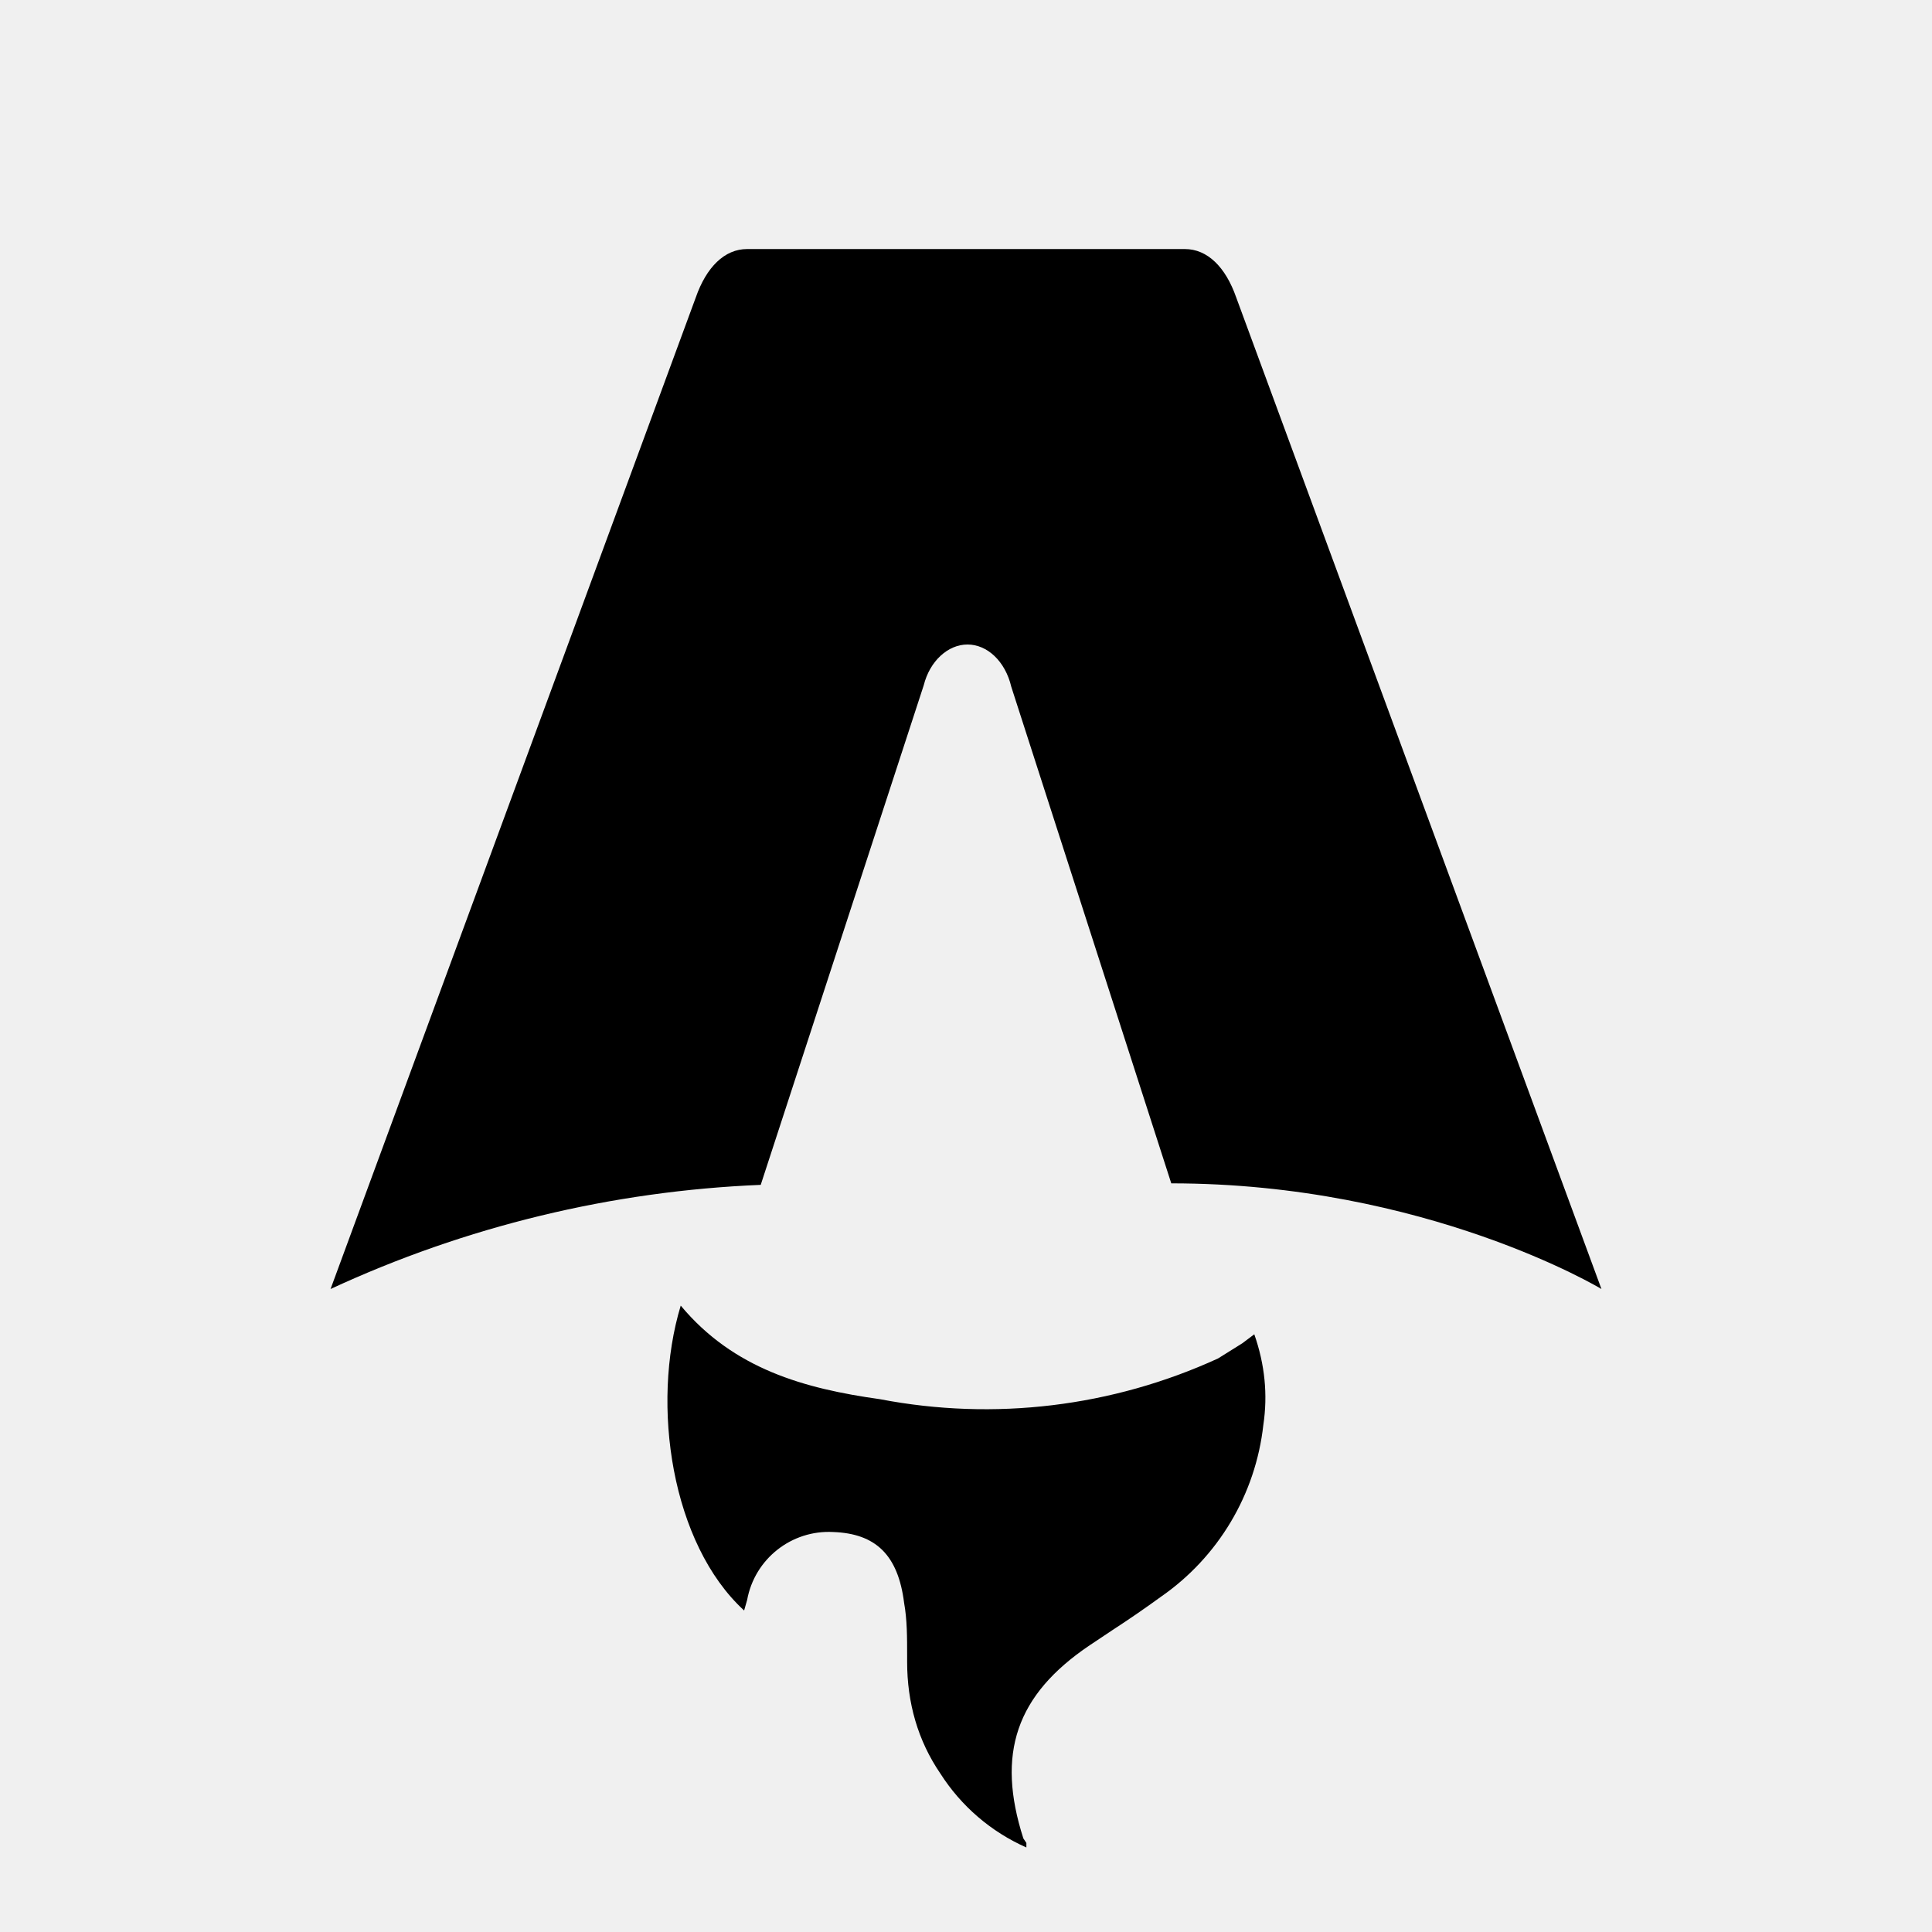
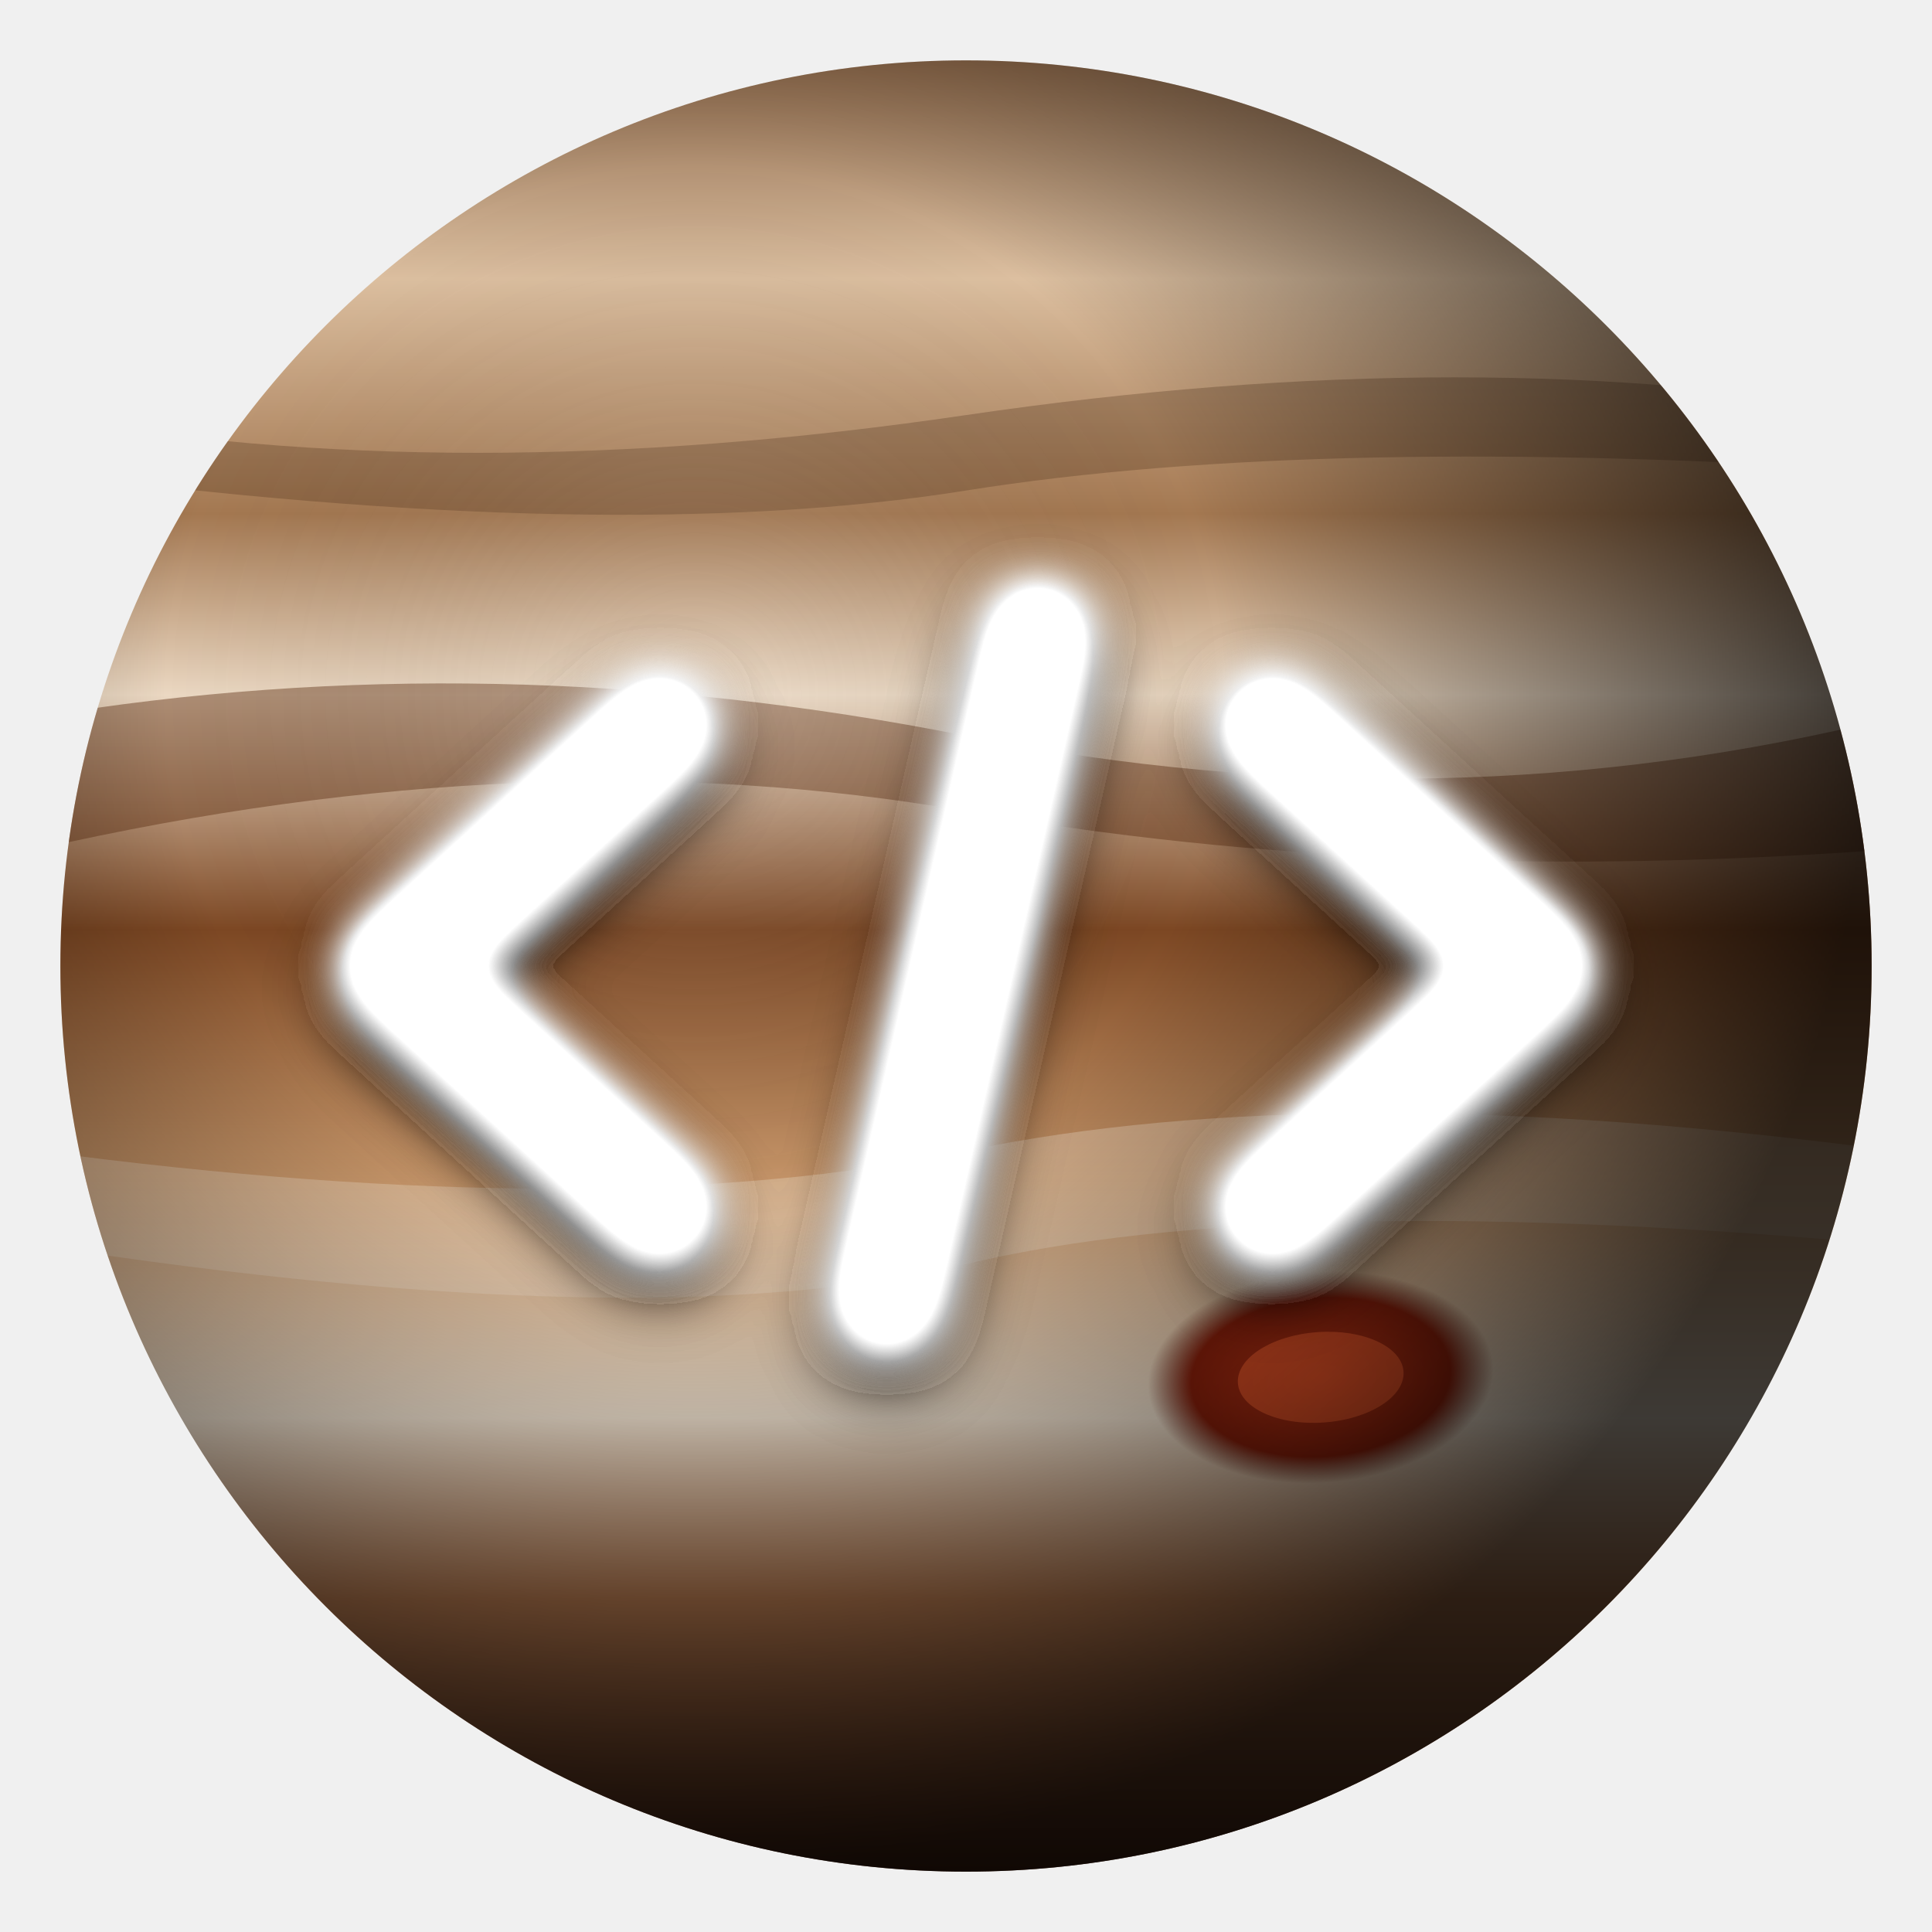
- <svg xmlns="http://www.w3.org/2000/svg" fill="none" viewBox="0 0 128 128">
-   <path d="M50.4 78.5a75.1 75.1 0 0 0-28.5 6.9l24.2-65.7c.7-2 1.9-3.2 3.4-3.2h29c1.5 0 2.7 1.2 3.4 3.2l24.2 65.7s-11.6-7-28.5-7L67 45.5c-.4-1.7-1.6-2.8-2.9-2.8-1.3 0-2.5 1.1-2.9 2.7L50.4 78.5Zm-1.1 28.2Zm-4.2-20.2c-2 6.6-.6 15.8 4.2 20.2a17.5 17.5 0 0 1 .2-.7 5.5 5.5 0 0 1 5.7-4.5c2.8.1 4.3 1.5 4.7 4.7.2 1.1.2 2.3.2 3.5v.4c0 2.7.7 5.2 2.2 7.4a13 13 0 0 0 5.7 4.9v-.3l-.2-.3c-1.8-5.6-.5-9.5 4.4-12.8l1.5-1a73 73 0 0 0 3.2-2.2 16 16 0 0 0 6.8-11.4c.3-2 .1-4-.6-6l-.8.6-1.6 1a37 37 0 0 1-22.4 2.7c-5-.7-9.7-2-13.2-6.2Z" />
-   <style>
-         path { fill: #000; }
-         @media (prefers-color-scheme: dark) {
-             path { fill: #FFF; }
-         }
-     </style>
+ <svg xmlns="http://www.w3.org/2000/svg" viewBox="0 0 512 512" width="100%" height="100%" fill="none">
+   <defs>
+     <linearGradient id="jupiterAtmosphere" x1="0%" y1="0%" x2="0%" y2="100%">
+       <stop offset="0%" stop-color="#8c684a" />
+       <stop offset="12%" stop-color="#dcbfa0" />
+       <stop offset="25%" stop-color="#a47851" />
+       <stop offset="35%" stop-color="#ebd8c2" />
+       <stop offset="48%" stop-color="#7c4723" />
+       <stop offset="62%" stop-color="#c9986b" />
+       <stop offset="75%" stop-color="#f5e6d3" />
+       <stop offset="85%" stop-color="#b0754c" />
+       <stop offset="100%" stop-color="#402010" />
+     </linearGradient>
+     <radialGradient id="sphereShading" cx="35%" cy="35%" r="65%">
+       <stop offset="0%" stop-color="#ffffff" stop-opacity="0.15" />
+       <stop offset="45%" stop-color="#000000" stop-opacity="0" />
+       <stop offset="100%" stop-color="#000000" stop-opacity="0.75" />
+     </radialGradient>
+     <radialGradient id="redSpot" cx="50%" cy="50%" r="50%">
+       <stop offset="0%" stop-color="#cc3a18" />
+       <stop offset="75%" stop-color="#8c200b" />
+       <stop offset="100%" stop-color="#541004" stop-opacity="0" />
+     </radialGradient>
+     <filter id="codeSignatureFilter" x="-50%" y="-50%" width="200%" height="200%">
+       <feDropShadow dx="0" dy="6" stdDeviation="8" flood-color="#000000" flood-opacity="0.95" />
+       <feGaussianBlur stdDeviation="6" result="blur" />
+       <feComponentTransfer in="blur" result="brightGlow">
+         <feFuncA type="linear" slope="2.5" />
+       </feComponentTransfer>
+       <feMerge>
+         <feMergeNode in="brightGlow" />
+         <feMergeNode in="SourceGraphic" />
+       </feMerge>
+     </filter>
+     <clipPath id="planetClip">
+       <circle cx="256" cy="256" r="240" />
+     </clipPath>
+   </defs>
+   <g clip-path="url(#planetClip)">
+     <circle cx="256" cy="256" r="240" fill="url(#jupiterAtmosphere)" />
+     <path d="M 10 190 Q 130 170 256 195 T 502 190 L 502 225 Q 370 235 256 215 T 10 225 Z" fill="#613316" opacity="0.45" />
+     <path d="M 10 305 Q 160 325 256 305 T 502 305 L 502 330 Q 340 315 256 335 T 10 330 Z" fill="#f0dfcc" opacity="0.35" />
+     <path d="M 10 110 Q 120 130 256 110 T 502 110 L 502 125 Q 350 115 256 130 T 10 125 Z" fill="#52321c" opacity="0.3" />
+     <g transform="rotate(-4 350 365)">
+       <ellipse cx="350" cy="365" rx="46" ry="28" fill="url(#redSpot)" />
+       <ellipse cx="350" cy="365" rx="22" ry="12" fill="#ff6230" opacity="0.65" />
+     </g>
+     <circle cx="256" cy="256" r="240" fill="url(#sphereShading)" />
+   </g>
+   <g filter="url(#codeSignatureFilter)">
+     <path d="M 175 192 L 105 256 L 175 320" stroke="#ffffff" stroke-width="24" stroke-linecap="round" stroke-linejoin="round" />
+     <path d="M 275 168 L 235 344" stroke="#ffffff" stroke-width="24" stroke-linecap="round" stroke-linejoin="round" />
+     <path d="M 337 192 L 407 256 L 337 320" stroke="#ffffff" stroke-width="24" stroke-linecap="round" stroke-linejoin="round" />
+   </g>
</svg>
